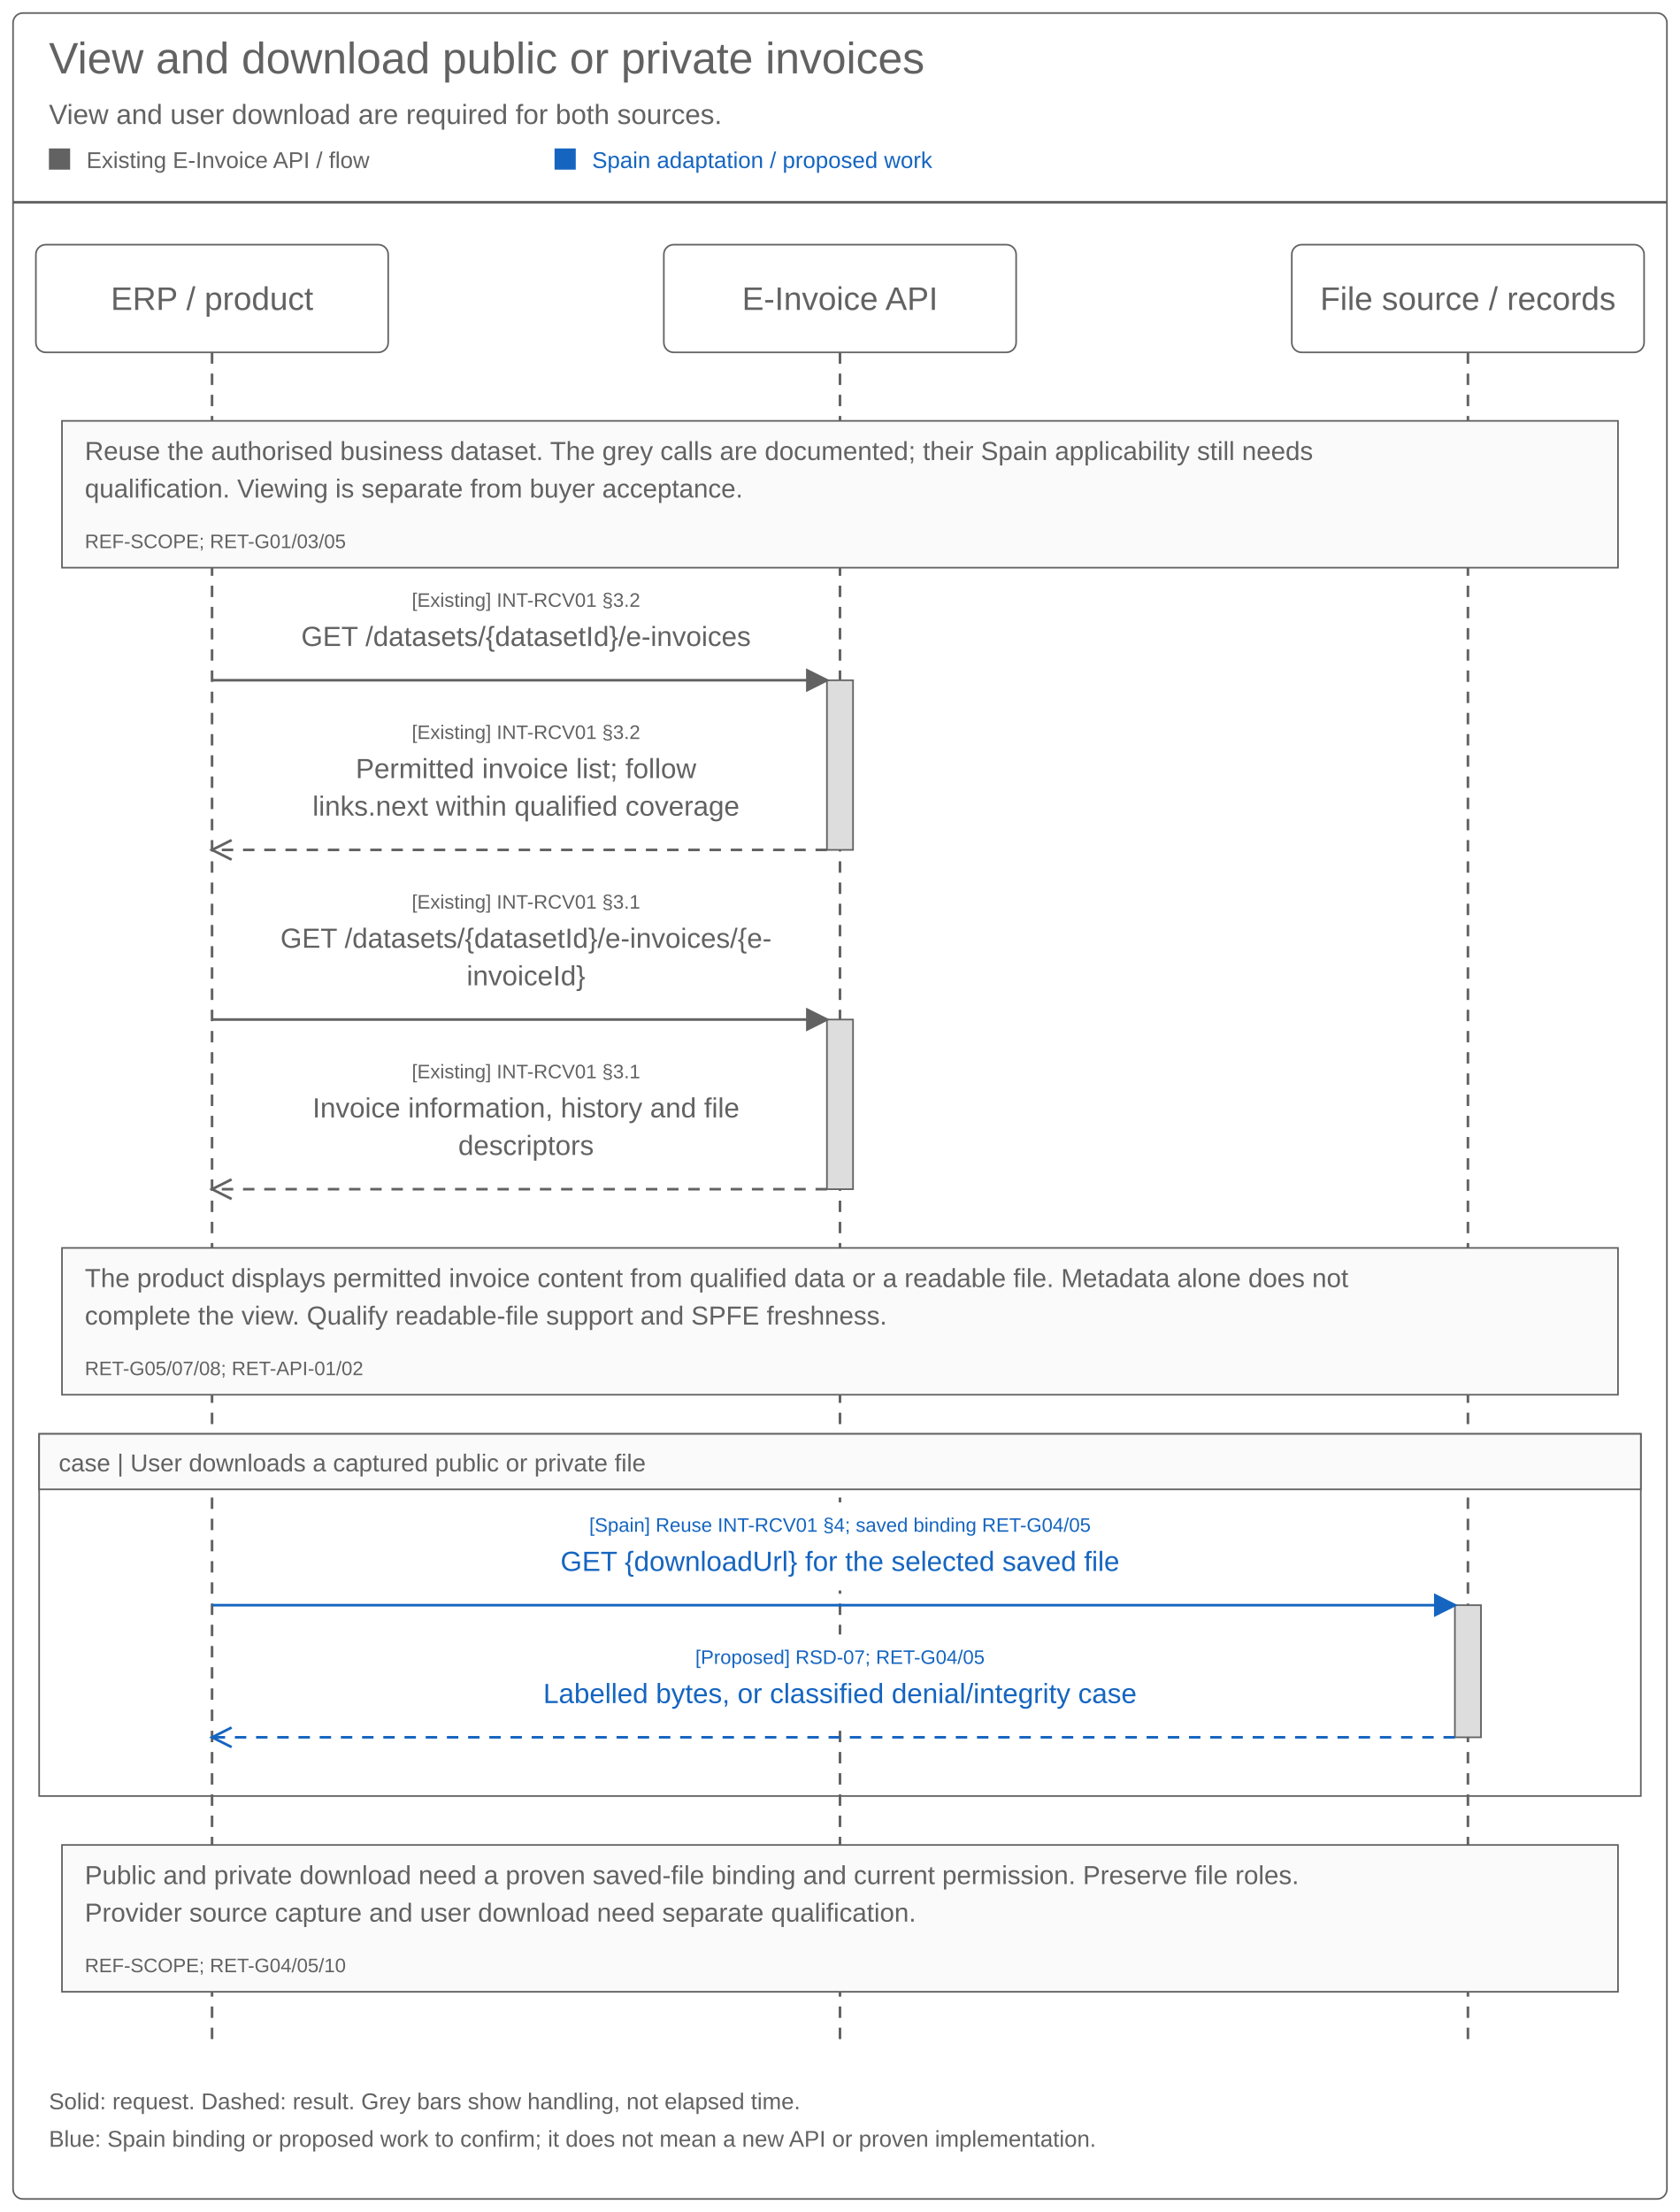
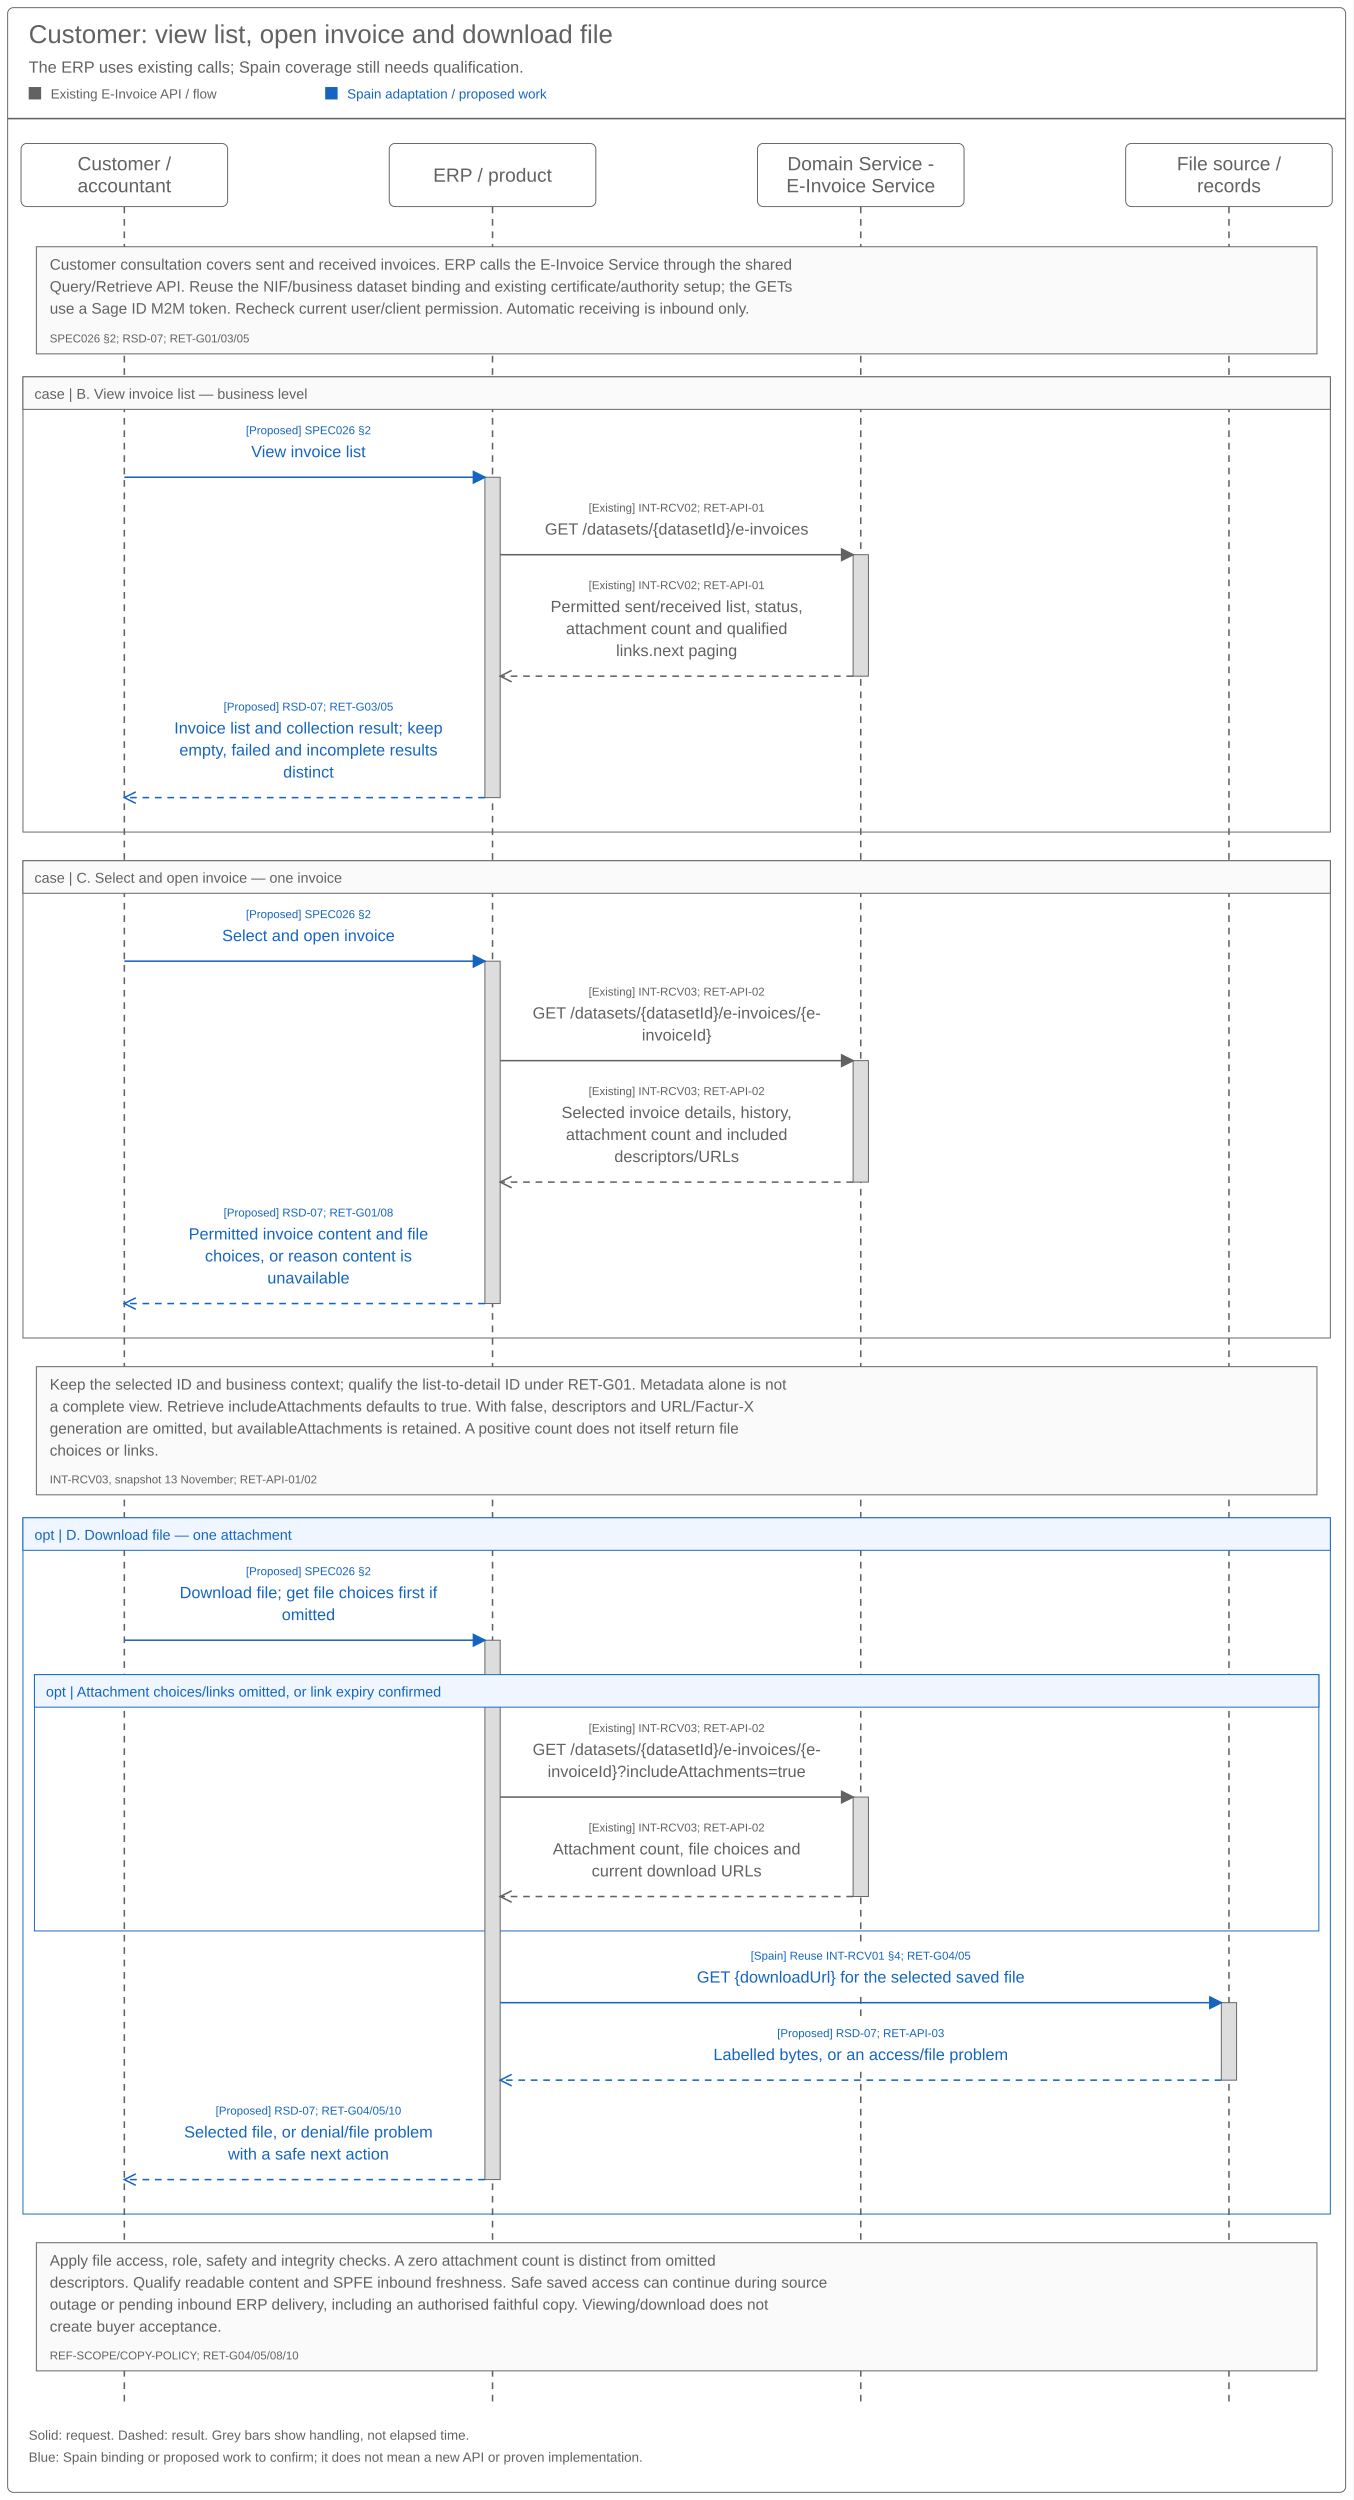
- <svg xmlns="http://www.w3.org/2000/svg" aria-label="View and download public or private invoices" width="1030" height="1356" viewBox="0 0 1030 1356" role="img">
-   <rect width="1030" height="1356" fill="white" />
-   <rect x="8" y="8" width="1014" height="1340" fill="white" stroke="#626262" rx="6" />
-   <text font-family="Arial, sans-serif" font-size="27" text-anchor="start" x="30" y="45" fill="#626262">View and download public or private invoices</text>
-   <text font-family="Arial, sans-serif" font-size="17" text-anchor="start" x="30" y="76" fill="#626262">View and user download are required for both sources.</text>
-   <path d="M 8,124 L 1022,124" fill="none" stroke="#626262" stroke-width="1.6" />
-   <path d="M 130,216 L 130,1253" fill="none" stroke="#626262" stroke-width="1.6" stroke-dasharray="7 6" />
+ <svg xmlns="http://www.w3.org/2000/svg" aria-label="Customer: view list, open invoice and download file" width="1415" height="2614" viewBox="0 0 1415 2614" role="img">
+   <rect width="1415" height="2614" fill="white" />
+   <rect x="8" y="8" width="1399" height="2598" fill="white" stroke="#626262" rx="6" />
+   <text font-family="Arial, sans-serif" font-size="27" text-anchor="start" x="30" y="45" fill="#626262">Customer: view list, open invoice and download file</text>
+   <text font-family="Arial, sans-serif" font-size="17" text-anchor="start" x="30" y="76" fill="#626262">The ERP uses existing calls; Spain coverage still needs qualification.</text>
+   <path d="M 8,124 L 1407,124" fill="none" stroke="#626262" stroke-width="1.6" />
+   <path d="M 130,216 L 130,2511" fill="none" stroke="#626262" stroke-width="1.6" stroke-dasharray="7 6" />
  <rect x="22" y="150" width="216" height="66" fill="white" stroke="#626262" rx="6" />
-   <text font-family="Arial, sans-serif" font-size="20" text-anchor="middle" x="130" y="190" fill="#626262">ERP / product</text>
-   <path d="M 515,216 L 515,1253" fill="none" stroke="#626262" stroke-width="1.6" stroke-dasharray="7 6" />
+   <text font-family="Arial, sans-serif" font-size="20" text-anchor="middle" x="130" y="178" fill="#626262">Customer /</text>
+   <text font-family="Arial, sans-serif" font-size="20" text-anchor="middle" x="130" y="201" fill="#626262">accountant</text>
+   <path d="M 515,216 L 515,2511" fill="none" stroke="#626262" stroke-width="1.6" stroke-dasharray="7 6" />
  <rect x="407" y="150" width="216" height="66" fill="white" stroke="#626262" rx="6" />
-   <text font-family="Arial, sans-serif" font-size="20" text-anchor="middle" x="515" y="190" fill="#626262">E-Invoice API</text>
-   <path d="M 900,216 L 900,1253" fill="none" stroke="#626262" stroke-width="1.6" stroke-dasharray="7 6" />
+   <text font-family="Arial, sans-serif" font-size="20" text-anchor="middle" x="515" y="190" fill="#626262">ERP / product</text>
+   <path d="M 900,216 L 900,2511" fill="none" stroke="#626262" stroke-width="1.6" stroke-dasharray="7 6" />
  <rect x="792" y="150" width="216" height="66" fill="white" stroke="#626262" rx="6" />
-   <text font-family="Arial, sans-serif" font-size="20" text-anchor="middle" x="900" y="190" fill="#626262">File source / records</text>
-   <rect x="24" y="879" width="982" height="222" fill="none" stroke="#626262" rx="0" />
-   <rect x="507" y="417" width="16" height="104" fill="#dddddd" stroke="#626262" rx="0" />
-   <rect x="507" y="625" width="16" height="104" fill="#dddddd" stroke="#626262" rx="0" />
-   <rect x="892" y="984" width="16" height="81" fill="#dddddd" stroke="#626262" rx="0" />
-   <rect x="24" y="879" width="982" height="34" fill="#fafafa" stroke="#626262" rx="0" />
-   <text font-family="Arial, sans-serif" font-size="15" text-anchor="start" x="36" y="902" fill="#626262">case | User downloads a captured public or private file</text>
-   <rect x="38" y="258" width="954" height="90" fill="#fafafa" stroke="#626262" rx="0" />
-   <text font-family="Arial, sans-serif" font-size="16" text-anchor="start" x="52" y="282" fill="#626262">Reuse the authorised business dataset. The grey calls are documented; their Spain applicability still needs</text>
-   <text font-family="Arial, sans-serif" font-size="16" text-anchor="start" x="52" y="305" fill="#626262">qualification. Viewing is separate from buyer acceptance.</text>
-   <text font-family="Arial, sans-serif" font-size="12" text-anchor="start" x="52" y="336" fill="#626262">REF-SCOPE; RET-G01/03/05</text>
-   <rect x="38" y="765" width="954" height="90" fill="#fafafa" stroke="#626262" rx="0" />
-   <text font-family="Arial, sans-serif" font-size="16" text-anchor="start" x="52" y="789" fill="#626262">The product displays permitted invoice content from qualified data or a readable file. Metadata alone does not</text>
-   <text font-family="Arial, sans-serif" font-size="16" text-anchor="start" x="52" y="812" fill="#626262">complete the view. Qualify readable-file support and SPFE freshness.</text>
-   <text font-family="Arial, sans-serif" font-size="12" text-anchor="start" x="52" y="843" fill="#626262">RET-G05/07/08; RET-API-01/02</text>
-   <rect x="38" y="1131" width="954" height="90" fill="#fafafa" stroke="#626262" rx="0" />
-   <text font-family="Arial, sans-serif" font-size="16" text-anchor="start" x="52" y="1155" fill="#626262">Public and private download need a proven saved-file binding and current permission. Preserve file roles.</text>
-   <text font-family="Arial, sans-serif" font-size="16" text-anchor="start" x="52" y="1178" fill="#626262">Provider source capture and user download need separate qualification.</text>
-   <text font-family="Arial, sans-serif" font-size="12" text-anchor="start" x="52" y="1209" fill="#626262">REF-SCOPE; RET-G04/05/10</text>
-   <rect x="142" y="354" width="361" height="54" fill="white" stroke="none" rx="0" />
-   <text font-family="Arial, sans-serif" font-size="12" text-anchor="middle" x="322.5" y="372" fill="#626262">[Existing] INT-RCV01 §3.2</text>
-   <text font-family="Arial, sans-serif" font-size="17" text-anchor="middle" x="322.5" y="396" fill="#626262">GET /datasets/{datasetId}/e-invoices</text>
-   <path d="M 130,417 L 507,417" fill="none" stroke="#626262" stroke-width="1.6" />
-   <path stroke-width="1.6" d="M 495,411 L 507,417 L 495,423 Z" fill="#626262" stroke="#626262" />
-   <rect x="142" y="435" width="361" height="77" fill="white" stroke="none" rx="0" />
-   <text font-family="Arial, sans-serif" font-size="12" text-anchor="middle" x="322.5" y="453" fill="#626262">[Existing] INT-RCV01 §3.2</text>
-   <text font-family="Arial, sans-serif" font-size="17" text-anchor="middle" x="322.5" y="477" fill="#626262">Permitted invoice list; follow</text>
-   <text font-family="Arial, sans-serif" font-size="17" text-anchor="middle" x="322.5" y="500" fill="#626262">links.next within qualified coverage</text>
-   <path d="M 507,521 L 130,521" fill="none" stroke="#626262" stroke-width="1.6" stroke-dasharray="7 6" />
-   <path stroke-width="1.6" d="M 142,515 L 130,521 L 142,527" fill="none" stroke="#626262" />
-   <rect x="142" y="539" width="361" height="77" fill="white" stroke="none" rx="0" />
-   <text font-family="Arial, sans-serif" font-size="12" text-anchor="middle" x="322.5" y="557" fill="#626262">[Existing] INT-RCV01 §3.1</text>
-   <text font-family="Arial, sans-serif" font-size="17" text-anchor="middle" x="322.5" y="581" fill="#626262">GET /datasets/{datasetId}/e-invoices/{e-</text>
-   <text font-family="Arial, sans-serif" font-size="17" text-anchor="middle" x="322.5" y="604" fill="#626262">invoiceId}</text>
-   <path d="M 130,625 L 507,625" fill="none" stroke="#626262" stroke-width="1.6" />
-   <path stroke-width="1.6" d="M 495,619 L 507,625 L 495,631 Z" fill="#626262" stroke="#626262" />
-   <rect x="142" y="643" width="361" height="77" fill="white" stroke="none" rx="0" />
-   <text font-family="Arial, sans-serif" font-size="12" text-anchor="middle" x="322.5" y="661" fill="#626262">[Existing] INT-RCV01 §3.1</text>
-   <text font-family="Arial, sans-serif" font-size="17" text-anchor="middle" x="322.5" y="685" fill="#626262">Invoice information, history and file</text>
-   <text font-family="Arial, sans-serif" font-size="17" text-anchor="middle" x="322.5" y="708" fill="#626262">descriptors</text>
-   <path d="M 507,729 L 130,729" fill="none" stroke="#626262" stroke-width="1.6" stroke-dasharray="7 6" />
-   <path stroke-width="1.6" d="M 142,723 L 130,729 L 142,735" fill="none" stroke="#626262" />
-   <rect x="142" y="921" width="746" height="54" fill="white" stroke="none" rx="0" />
-   <text font-family="Arial, sans-serif" font-size="12" text-anchor="middle" x="515.0" y="939" fill="#1565C0">[Spain] Reuse INT-RCV01 §4; saved binding RET-G04/05</text>
-   <text font-family="Arial, sans-serif" font-size="17" text-anchor="middle" x="515.0" y="963" fill="#1565C0">GET {downloadUrl} for the selected saved file</text>
-   <path d="M 130,984 L 892,984" fill="none" stroke="#1565C0" stroke-width="1.6" />
-   <path stroke-width="1.6" d="M 880,978 L 892,984 L 880,990 Z" fill="#1565C0" stroke="#1565C0" />
-   <rect x="142" y="1002" width="746" height="54" fill="white" stroke="none" rx="0" />
-   <text font-family="Arial, sans-serif" font-size="12" text-anchor="middle" x="515.0" y="1020" fill="#1565C0">[Proposed] RSD-07; RET-G04/05</text>
-   <text font-family="Arial, sans-serif" font-size="17" text-anchor="middle" x="515.0" y="1044" fill="#1565C0">Labelled bytes, or classified denial/integrity case</text>
-   <path d="M 892,1065 L 130,1065" fill="none" stroke="#1565C0" stroke-width="1.6" stroke-dasharray="7 6" />
-   <path stroke-width="1.6" d="M 142,1059 L 130,1065 L 142,1071" fill="none" stroke="#1565C0" />
-   <text font-family="Arial, sans-serif" font-size="14" text-anchor="start" x="30" y="1293" fill="#626262">Solid: request. Dashed: result. Grey bars show handling, not elapsed time.</text>
-   <text font-family="Arial, sans-serif" font-size="14" text-anchor="start" x="30" y="1316" fill="#626262">Blue: Spain binding or proposed work to confirm; it does not mean a new API or proven implementation.</text>
+   <text font-family="Arial, sans-serif" font-size="20" text-anchor="middle" x="900" y="178" fill="#626262">Domain Service -</text>
+   <text font-family="Arial, sans-serif" font-size="20" text-anchor="middle" x="900" y="201" fill="#626262">E-Invoice Service</text>
+   <path d="M 1285,216 L 1285,2511" fill="none" stroke="#626262" stroke-width="1.6" stroke-dasharray="7 6" />
+   <rect x="1177" y="150" width="216" height="66" fill="white" stroke="#626262" rx="6" />
+   <text font-family="Arial, sans-serif" font-size="20" text-anchor="middle" x="1285" y="178" fill="#626262">File source /</text>
+   <text font-family="Arial, sans-serif" font-size="20" text-anchor="middle" x="1285" y="201" fill="#626262">records</text>
+   <rect x="24" y="394" width="1367" height="476" fill="none" stroke="#626262" rx="0" />
+   <rect x="24" y="900" width="1367" height="499" fill="none" stroke="#626262" rx="0" />
+   <rect x="36" y="1751" width="1343" height="268" fill="none" stroke="#1565C0" rx="0" />
+   <rect x="24" y="1587" width="1367" height="728" fill="none" stroke="#1565C0" rx="0" />
+   <rect x="892" y="580" width="16" height="127" fill="#dddddd" stroke="#626262" rx="0" />
+   <rect x="507" y="499" width="16" height="335" fill="#dddddd" stroke="#626262" rx="0" />
+   <rect x="892" y="1109" width="16" height="127" fill="#dddddd" stroke="#626262" rx="0" />
+   <rect x="507" y="1005" width="16" height="358" fill="#dddddd" stroke="#626262" rx="0" />
+   <rect x="892" y="1879" width="16" height="104" fill="#dddddd" stroke="#626262" rx="0" />
+   <rect x="1277" y="2094" width="16" height="81" fill="#dddddd" stroke="#626262" rx="0" />
+   <rect x="507" y="1715" width="16" height="564" fill="#dddddd" stroke="#626262" rx="0" />
+   <rect x="24" y="394" width="1367" height="34" fill="#fafafa" stroke="#626262" rx="0" />
+   <text font-family="Arial, sans-serif" font-size="15" text-anchor="start" x="36" y="417" fill="#626262">case | B. View invoice list — business level</text>
+   <rect x="24" y="900" width="1367" height="34" fill="#fafafa" stroke="#626262" rx="0" />
+   <text font-family="Arial, sans-serif" font-size="15" text-anchor="start" x="36" y="923" fill="#626262">case | C. Select and open invoice — one invoice</text>
+   <rect x="36" y="1751" width="1343" height="34" fill="#EFF6FF" stroke="#1565C0" rx="0" />
+   <text font-family="Arial, sans-serif" font-size="15" text-anchor="start" x="48" y="1774" fill="#1565C0">opt | Attachment choices/links omitted, or link expiry confirmed</text>
+   <rect x="24" y="1587" width="1367" height="34" fill="#EFF6FF" stroke="#1565C0" rx="0" />
+   <text font-family="Arial, sans-serif" font-size="15" text-anchor="start" x="36" y="1610" fill="#1565C0">opt | D. Download file — one attachment</text>
+   <rect x="38" y="258" width="1339" height="112" fill="#fafafa" stroke="#626262" rx="0" />
+   <text font-family="Arial, sans-serif" font-size="16" text-anchor="start" x="52" y="282" fill="#626262">Customer consultation covers sent and received invoices. ERP calls the E-Invoice Service through the shared</text>
+   <text font-family="Arial, sans-serif" font-size="16" text-anchor="start" x="52" y="305" fill="#626262">Query/Retrieve API. Reuse the NIF/business dataset binding and existing certificate/authority setup; the GETs</text>
+   <text font-family="Arial, sans-serif" font-size="16" text-anchor="start" x="52" y="328" fill="#626262">use a Sage ID M2M token. Recheck current user/client permission. Automatic receiving is inbound only.</text>
+   <text font-family="Arial, sans-serif" font-size="12" text-anchor="start" x="52" y="358" fill="#626262">SPEC026 §2; RSD-07; RET-G01/03/05</text>
+   <rect x="38" y="1429" width="1339" height="134" fill="#fafafa" stroke="#626262" rx="0" />
+   <text font-family="Arial, sans-serif" font-size="16" text-anchor="start" x="52" y="1453" fill="#626262">Keep the selected ID and business context; qualify the list-to-detail ID under RET-G01. Metadata alone is not</text>
+   <text font-family="Arial, sans-serif" font-size="16" text-anchor="start" x="52" y="1476" fill="#626262">a complete view. Retrieve includeAttachments defaults to true. With false, descriptors and URL/Factur-X</text>
+   <text font-family="Arial, sans-serif" font-size="16" text-anchor="start" x="52" y="1499" fill="#626262">generation are omitted, but availableAttachments is retained. A positive count does not itself return file</text>
+   <text font-family="Arial, sans-serif" font-size="16" text-anchor="start" x="52" y="1522" fill="#626262">choices or links.</text>
+   <text font-family="Arial, sans-serif" font-size="12" text-anchor="start" x="52" y="1551" fill="#626262">INT-RCV03, snapshot 13 November; RET-API-01/02</text>
+   <rect x="38" y="2345" width="1339" height="134" fill="#fafafa" stroke="#626262" rx="0" />
+   <text font-family="Arial, sans-serif" font-size="16" text-anchor="start" x="52" y="2369" fill="#626262">Apply file access, role, safety and integrity checks. A zero attachment count is distinct from omitted</text>
+   <text font-family="Arial, sans-serif" font-size="16" text-anchor="start" x="52" y="2392" fill="#626262">descriptors. Qualify readable content and SPFE inbound freshness. Safe saved access can continue during source</text>
+   <text font-family="Arial, sans-serif" font-size="16" text-anchor="start" x="52" y="2415" fill="#626262">outage or pending inbound ERP delivery, including an authorised faithful copy. Viewing/download does not</text>
+   <text font-family="Arial, sans-serif" font-size="16" text-anchor="start" x="52" y="2438" fill="#626262">create buyer acceptance.</text>
+   <text font-family="Arial, sans-serif" font-size="12" text-anchor="start" x="52" y="2467" fill="#626262">REF-SCOPE/COPY-POLICY; RET-G04/05/08/10</text>
+   <rect x="142" y="436" width="361" height="54" fill="white" stroke="none" rx="0" />
+   <text font-family="Arial, sans-serif" font-size="12" text-anchor="middle" x="322.5" y="454" fill="#1565C0">[Proposed] SPEC026 §2</text>
+   <text font-family="Arial, sans-serif" font-size="17" text-anchor="middle" x="322.5" y="478" fill="#1565C0">View invoice list</text>
+   <path d="M 130,499 L 507,499" fill="none" stroke="#1565C0" stroke-width="1.6" />
+   <path stroke-width="1.6" d="M 495,493 L 507,499 L 495,505 Z" fill="#1565C0" stroke="#1565C0" />
+   <rect x="527" y="517" width="361" height="54" fill="white" stroke="none" rx="0" />
+   <text font-family="Arial, sans-serif" font-size="12" text-anchor="middle" x="707.5" y="535" fill="#626262">[Existing] INT-RCV02; RET-API-01</text>
+   <text font-family="Arial, sans-serif" font-size="17" text-anchor="middle" x="707.5" y="559" fill="#626262">GET /datasets/{datasetId}/e-invoices</text>
+   <path d="M 523,580 L 892,580" fill="none" stroke="#626262" stroke-width="1.6" />
+   <path stroke-width="1.6" d="M 880,574 L 892,580 L 880,586 Z" fill="#626262" stroke="#626262" />
+   <rect x="527" y="598" width="361" height="100" fill="white" stroke="none" rx="0" />
+   <text font-family="Arial, sans-serif" font-size="12" text-anchor="middle" x="707.5" y="616" fill="#626262">[Existing] INT-RCV02; RET-API-01</text>
+   <text font-family="Arial, sans-serif" font-size="17" text-anchor="middle" x="707.5" y="640" fill="#626262">Permitted sent/received list, status,</text>
+   <text font-family="Arial, sans-serif" font-size="17" text-anchor="middle" x="707.5" y="663" fill="#626262">attachment count and qualified</text>
+   <text font-family="Arial, sans-serif" font-size="17" text-anchor="middle" x="707.5" y="686" fill="#626262">links.next paging</text>
+   <path d="M 892,707 L 523,707" fill="none" stroke="#626262" stroke-width="1.6" stroke-dasharray="7 6" />
+   <path stroke-width="1.6" d="M 535,701 L 523,707 L 535,713" fill="none" stroke="#626262" />
+   <rect x="142" y="725" width="361" height="100" fill="white" stroke="none" rx="0" />
+   <text font-family="Arial, sans-serif" font-size="12" text-anchor="middle" x="322.5" y="743" fill="#1565C0">[Proposed] RSD-07; RET-G03/05</text>
+   <text font-family="Arial, sans-serif" font-size="17" text-anchor="middle" x="322.5" y="767" fill="#1565C0">Invoice list and collection result; keep</text>
+   <text font-family="Arial, sans-serif" font-size="17" text-anchor="middle" x="322.5" y="790" fill="#1565C0">empty, failed and incomplete results</text>
+   <text font-family="Arial, sans-serif" font-size="17" text-anchor="middle" x="322.5" y="813" fill="#1565C0">distinct</text>
+   <path d="M 507,834 L 130,834" fill="none" stroke="#1565C0" stroke-width="1.6" stroke-dasharray="7 6" />
+   <path stroke-width="1.6" d="M 142,828 L 130,834 L 142,840" fill="none" stroke="#1565C0" />
+   <rect x="142" y="942" width="361" height="54" fill="white" stroke="none" rx="0" />
+   <text font-family="Arial, sans-serif" font-size="12" text-anchor="middle" x="322.5" y="960" fill="#1565C0">[Proposed] SPEC026 §2</text>
+   <text font-family="Arial, sans-serif" font-size="17" text-anchor="middle" x="322.5" y="984" fill="#1565C0">Select and open invoice</text>
+   <path d="M 130,1005 L 507,1005" fill="none" stroke="#1565C0" stroke-width="1.6" />
+   <path stroke-width="1.6" d="M 495,999 L 507,1005 L 495,1011 Z" fill="#1565C0" stroke="#1565C0" />
+   <rect x="527" y="1023" width="361" height="77" fill="white" stroke="none" rx="0" />
+   <text font-family="Arial, sans-serif" font-size="12" text-anchor="middle" x="707.5" y="1041" fill="#626262">[Existing] INT-RCV03; RET-API-02</text>
+   <text font-family="Arial, sans-serif" font-size="17" text-anchor="middle" x="707.5" y="1065" fill="#626262">GET /datasets/{datasetId}/e-invoices/{e-</text>
+   <text font-family="Arial, sans-serif" font-size="17" text-anchor="middle" x="707.5" y="1088" fill="#626262">invoiceId}</text>
+   <path d="M 523,1109 L 892,1109" fill="none" stroke="#626262" stroke-width="1.6" />
+   <path stroke-width="1.6" d="M 880,1103 L 892,1109 L 880,1115 Z" fill="#626262" stroke="#626262" />
+   <rect x="527" y="1127" width="361" height="100" fill="white" stroke="none" rx="0" />
+   <text font-family="Arial, sans-serif" font-size="12" text-anchor="middle" x="707.5" y="1145" fill="#626262">[Existing] INT-RCV03; RET-API-02</text>
+   <text font-family="Arial, sans-serif" font-size="17" text-anchor="middle" x="707.5" y="1169" fill="#626262">Selected invoice details, history,</text>
+   <text font-family="Arial, sans-serif" font-size="17" text-anchor="middle" x="707.5" y="1192" fill="#626262">attachment count and included</text>
+   <text font-family="Arial, sans-serif" font-size="17" text-anchor="middle" x="707.5" y="1215" fill="#626262">descriptors/URLs</text>
+   <path d="M 892,1236 L 523,1236" fill="none" stroke="#626262" stroke-width="1.6" stroke-dasharray="7 6" />
+   <path stroke-width="1.6" d="M 535,1230 L 523,1236 L 535,1242" fill="none" stroke="#626262" />
+   <rect x="142" y="1254" width="361" height="100" fill="white" stroke="none" rx="0" />
+   <text font-family="Arial, sans-serif" font-size="12" text-anchor="middle" x="322.5" y="1272" fill="#1565C0">[Proposed] RSD-07; RET-G01/08</text>
+   <text font-family="Arial, sans-serif" font-size="17" text-anchor="middle" x="322.5" y="1296" fill="#1565C0">Permitted invoice content and file</text>
+   <text font-family="Arial, sans-serif" font-size="17" text-anchor="middle" x="322.5" y="1319" fill="#1565C0">choices, or reason content is</text>
+   <text font-family="Arial, sans-serif" font-size="17" text-anchor="middle" x="322.5" y="1342" fill="#1565C0">unavailable</text>
+   <path d="M 507,1363 L 130,1363" fill="none" stroke="#1565C0" stroke-width="1.6" stroke-dasharray="7 6" />
+   <path stroke-width="1.6" d="M 142,1357 L 130,1363 L 142,1369" fill="none" stroke="#1565C0" />
+   <rect x="142" y="1629" width="361" height="77" fill="white" stroke="none" rx="0" />
+   <text font-family="Arial, sans-serif" font-size="12" text-anchor="middle" x="322.5" y="1647" fill="#1565C0">[Proposed] SPEC026 §2</text>
+   <text font-family="Arial, sans-serif" font-size="17" text-anchor="middle" x="322.5" y="1671" fill="#1565C0">Download file; get file choices first if</text>
+   <text font-family="Arial, sans-serif" font-size="17" text-anchor="middle" x="322.5" y="1694" fill="#1565C0">omitted</text>
+   <path d="M 130,1715 L 507,1715" fill="none" stroke="#1565C0" stroke-width="1.6" />
+   <path stroke-width="1.6" d="M 495,1709 L 507,1715 L 495,1721 Z" fill="#1565C0" stroke="#1565C0" />
+   <rect x="527" y="1793" width="361" height="77" fill="white" stroke="none" rx="0" />
+   <text font-family="Arial, sans-serif" font-size="12" text-anchor="middle" x="707.5" y="1811" fill="#626262">[Existing] INT-RCV03; RET-API-02</text>
+   <text font-family="Arial, sans-serif" font-size="17" text-anchor="middle" x="707.5" y="1835" fill="#626262">GET /datasets/{datasetId}/e-invoices/{e-</text>
+   <text font-family="Arial, sans-serif" font-size="17" text-anchor="middle" x="707.5" y="1858" fill="#626262">invoiceId}?includeAttachments=true</text>
+   <path d="M 523,1879 L 892,1879" fill="none" stroke="#626262" stroke-width="1.6" />
+   <path stroke-width="1.6" d="M 880,1873 L 892,1879 L 880,1885 Z" fill="#626262" stroke="#626262" />
+   <rect x="527" y="1897" width="361" height="77" fill="white" stroke="none" rx="0" />
+   <text font-family="Arial, sans-serif" font-size="12" text-anchor="middle" x="707.5" y="1915" fill="#626262">[Existing] INT-RCV03; RET-API-02</text>
+   <text font-family="Arial, sans-serif" font-size="17" text-anchor="middle" x="707.5" y="1939" fill="#626262">Attachment count, file choices and</text>
+   <text font-family="Arial, sans-serif" font-size="17" text-anchor="middle" x="707.5" y="1962" fill="#626262">current download URLs</text>
+   <path d="M 892,1983 L 523,1983" fill="none" stroke="#626262" stroke-width="1.6" stroke-dasharray="7 6" />
+   <path stroke-width="1.6" d="M 535,1977 L 523,1983 L 535,1989" fill="none" stroke="#626262" />
+   <rect x="527" y="2031" width="746" height="54" fill="white" stroke="none" rx="0" />
+   <text font-family="Arial, sans-serif" font-size="12" text-anchor="middle" x="900.0" y="2049" fill="#1565C0">[Spain] Reuse INT-RCV01 §4; RET-G04/05</text>
+   <text font-family="Arial, sans-serif" font-size="17" text-anchor="middle" x="900.0" y="2073" fill="#1565C0">GET {downloadUrl} for the selected saved file</text>
+   <path d="M 523,2094 L 1277,2094" fill="none" stroke="#1565C0" stroke-width="1.6" />
+   <path stroke-width="1.6" d="M 1265,2088 L 1277,2094 L 1265,2100 Z" fill="#1565C0" stroke="#1565C0" />
+   <rect x="527" y="2112" width="746" height="54" fill="white" stroke="none" rx="0" />
+   <text font-family="Arial, sans-serif" font-size="12" text-anchor="middle" x="900.0" y="2130" fill="#1565C0">[Proposed] RSD-07; RET-API-03</text>
+   <text font-family="Arial, sans-serif" font-size="17" text-anchor="middle" x="900.0" y="2154" fill="#1565C0">Labelled bytes, or an access/file problem</text>
+   <path d="M 1277,2175 L 523,2175" fill="none" stroke="#1565C0" stroke-width="1.6" stroke-dasharray="7 6" />
+   <path stroke-width="1.6" d="M 535,2169 L 523,2175 L 535,2181" fill="none" stroke="#1565C0" />
+   <rect x="142" y="2193" width="361" height="77" fill="white" stroke="none" rx="0" />
+   <text font-family="Arial, sans-serif" font-size="12" text-anchor="middle" x="322.5" y="2211" fill="#1565C0">[Proposed] RSD-07; RET-G04/05/10</text>
+   <text font-family="Arial, sans-serif" font-size="17" text-anchor="middle" x="322.5" y="2235" fill="#1565C0">Selected file, or denial/file problem</text>
+   <text font-family="Arial, sans-serif" font-size="17" text-anchor="middle" x="322.5" y="2258" fill="#1565C0">with a safe next action</text>
+   <path d="M 507,2279 L 130,2279" fill="none" stroke="#1565C0" stroke-width="1.6" stroke-dasharray="7 6" />
+   <path stroke-width="1.6" d="M 142,2273 L 130,2279 L 142,2285" fill="none" stroke="#1565C0" />
+   <text font-family="Arial, sans-serif" font-size="14" text-anchor="start" x="30" y="2551" fill="#626262">Solid: request. Dashed: result. Grey bars show handling, not elapsed time.</text>
+   <text font-family="Arial, sans-serif" font-size="14" text-anchor="start" x="30" y="2574" fill="#626262">Blue: Spain binding or proposed work to confirm; it does not mean a new API or proven implementation.</text>
  <rect id="reuse-legend-grey-swatch" x="30" y="91" width="13" height="13" fill="#626262" />
  <text font-family="Arial, sans-serif" font-size="14" id="reuse-legend-grey-label" x="53" y="103" fill="#626262">Existing E-Invoice API / flow</text>
  <rect id="reuse-legend-blue-swatch" x="340" y="91" width="13" height="13" fill="#1565C0" />
  <text font-family="Arial, sans-serif" font-size="14" id="reuse-legend-blue-label" x="363" y="103" fill="#1565C0">Spain adaptation / proposed work</text>
</svg>
